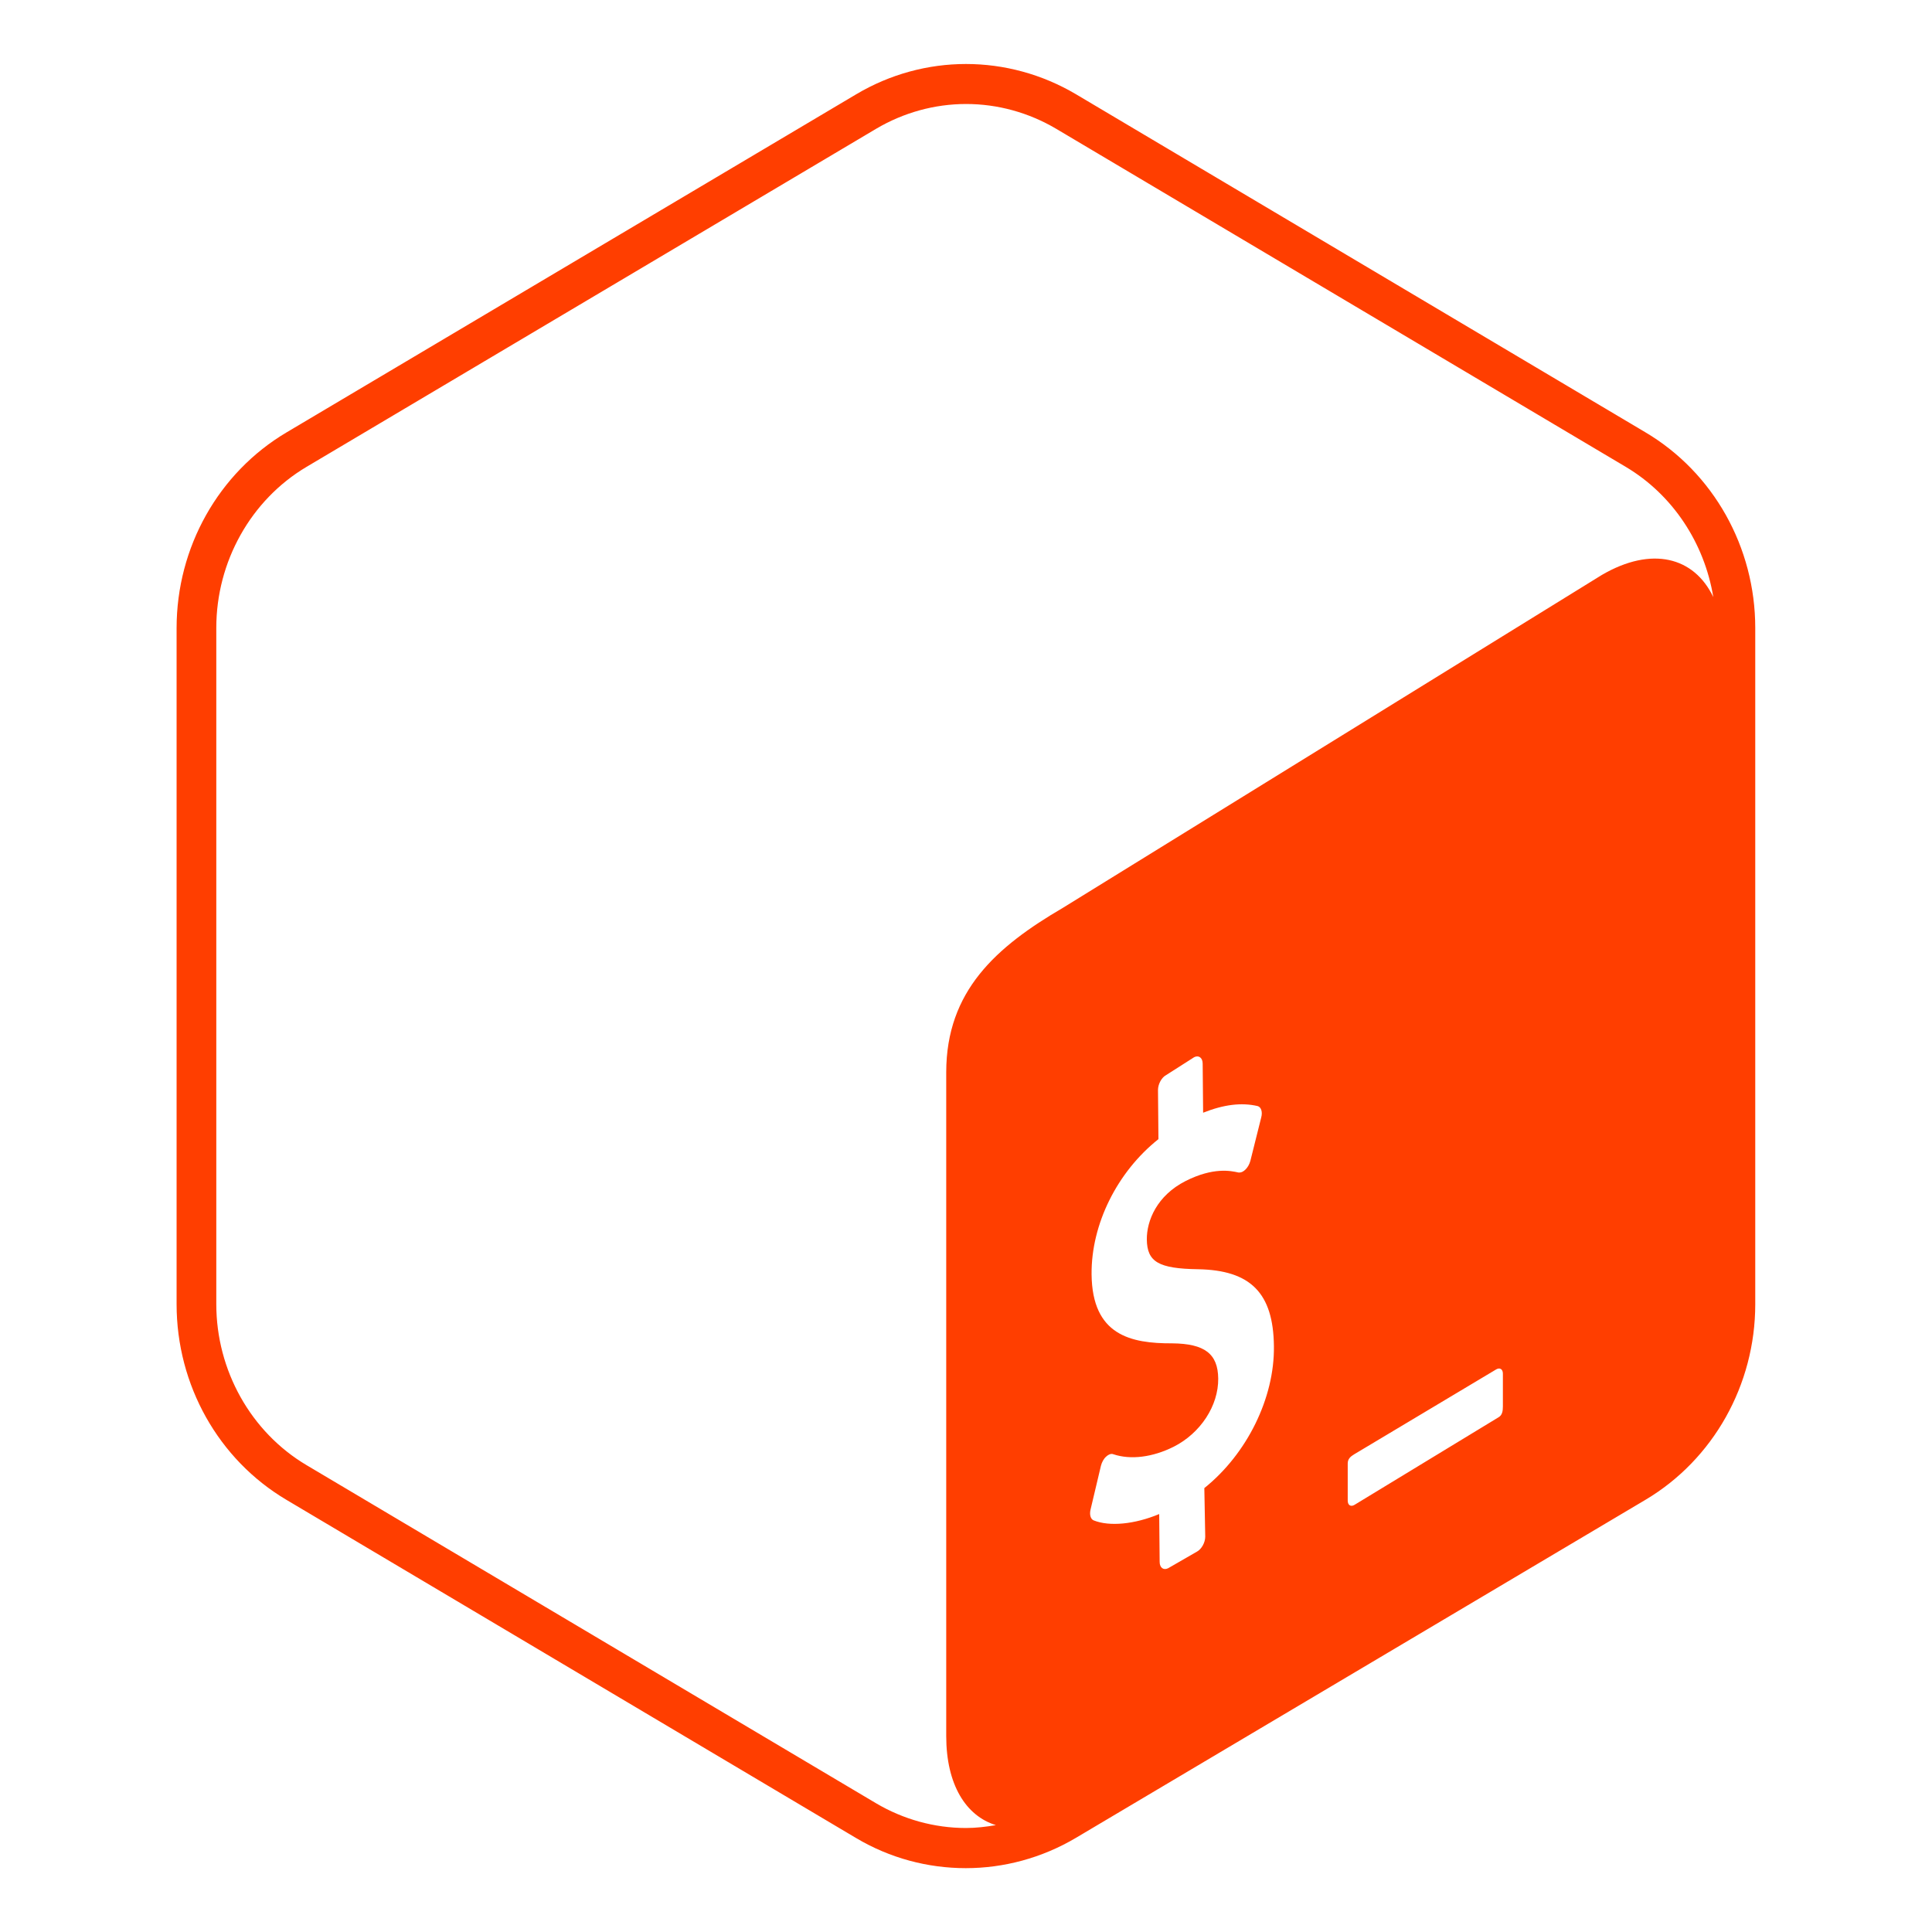
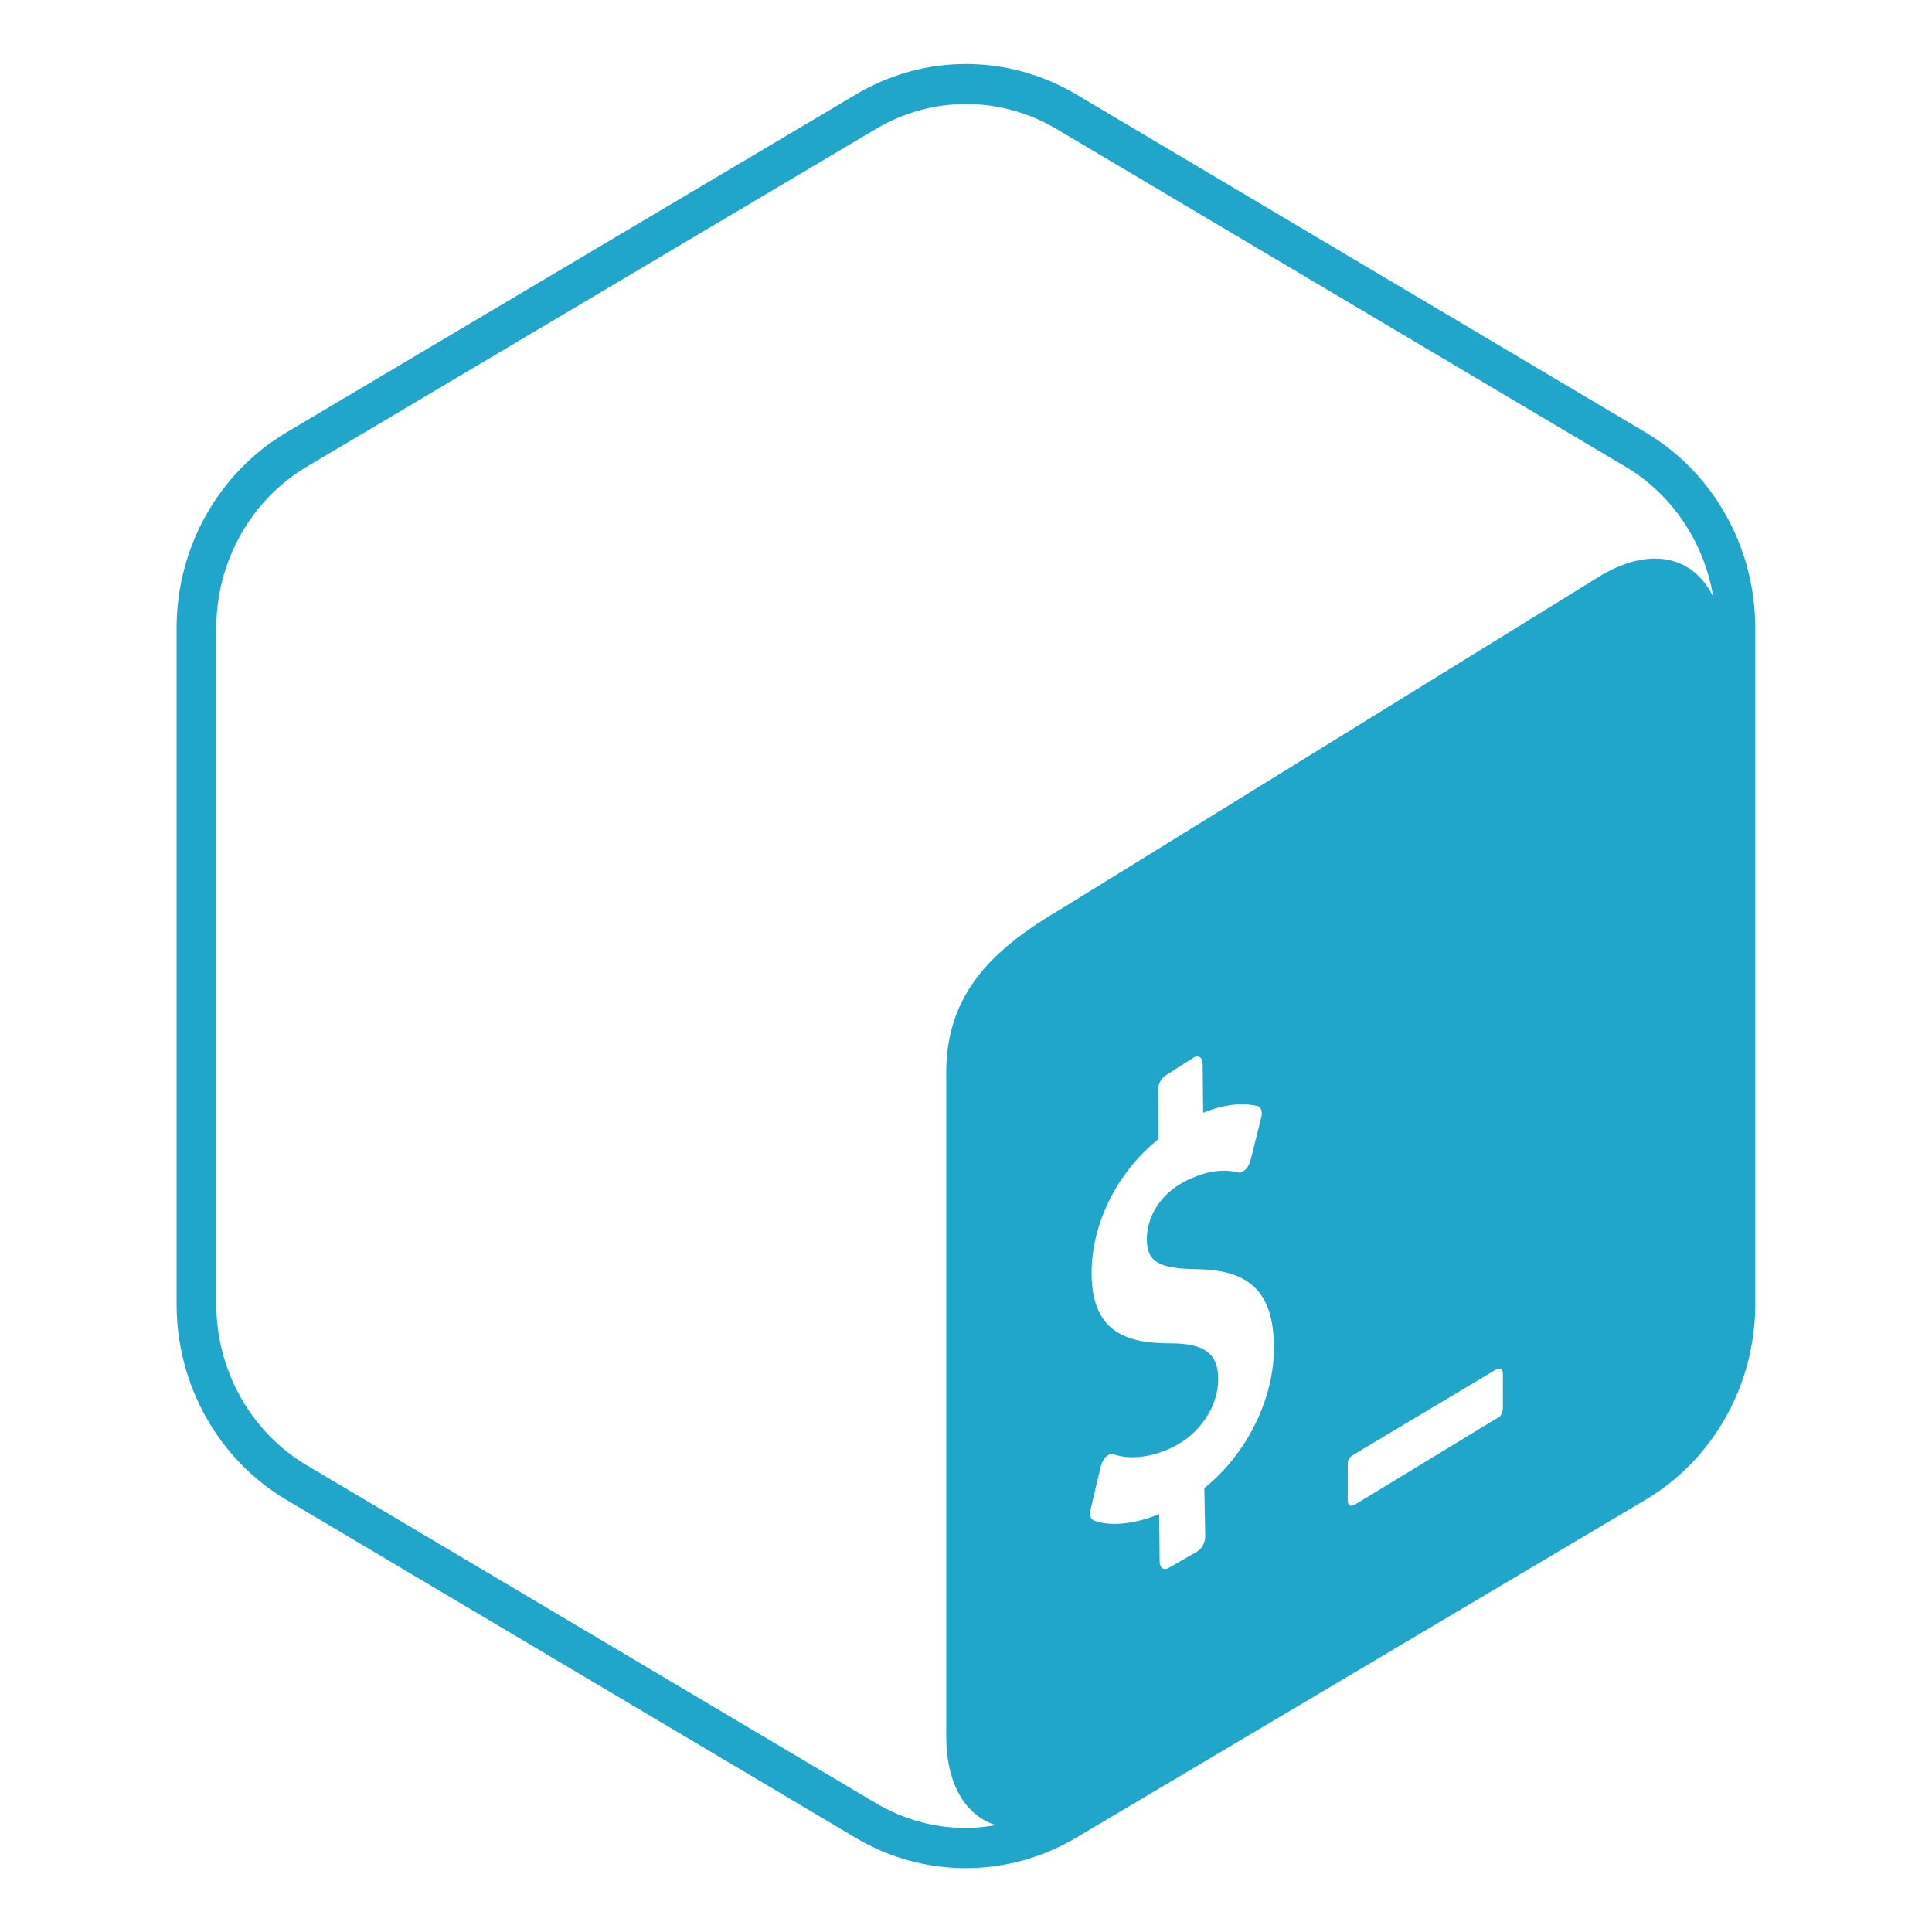
<svg xmlns="http://www.w3.org/2000/svg" viewBox="0 0 128 128">
  <path fill="none" d="M-143.76 4.24h119.53v119.53h-119.53z" />
-   <path fill="#ff3e00" d="M109.01 28.64L71.28 6.24c-2.25-1.33-4.77-2-7.28-2s-5.03.67-7.28 2.01l-37.74 22.4c-4.5 2.67-7.28 7.61-7.28 12.96v44.8c0 5.35 2.77 10.29 7.28 12.96l37.73 22.4c2.25 1.34 4.76 2 7.28 2 2.51 0 5.03-.67 7.28-2l37.74-22.4c4.5-2.67 7.28-7.62 7.28-12.96V41.6c0-5.34-2.77-10.29-7.28-12.96zM79.79 98.59l.06 3.22c0 .39-.25.83-.55.99l-1.91 1.1c-.3.15-.56-.03-.56-.42l-.03-3.17c-1.63.68-3.29.84-4.34.42-.2-.08-.29-.37-.21-.71l.69-2.91c.06-.23.18-.46.34-.6.06-.06.12-.1.18-.13.11-.06.22-.07.31-.03 1.14.38 2.59.2 3.99-.5 1.78-.9 2.97-2.72 2.95-4.52-.02-1.64-.9-2.31-3.05-2.33-2.74.01-5.3-.53-5.34-4.57-.03-3.32 1.69-6.78 4.43-8.96l-.03-3.25c0-.4.24-.84.55-1l1.85-1.18c.3-.15.56.04.56.43l.03 3.25c1.36-.54 2.54-.69 3.61-.44.23.06.34.38.24.75l-.72 2.88c-.06.22-.18.44-.33.58a.77.77 0 01-.19.14c-.1.05-.19.06-.28.05-.49-.11-1.65-.36-3.48.56-1.92.97-2.59 2.64-2.58 3.88.02 1.48.77 1.93 3.39 1.97 3.49.06 4.99 1.58 5.03 5.09.05 3.44-1.79 7.15-4.61 9.41zm19.78-5.41c0 .3-.04.58-.29.72l-9.54 5.8c-.25.15-.45.02-.45-.28v-2.46c0-.3.18-.46.43-.61l9.4-5.62c.25-.15.45-.02.45.28v2.17zm6.56-55.09l-35.7 22.05c-4.45 2.6-7.73 5.52-7.74 10.89v43.99c0 3.21 1.3 5.29 3.29 5.9-.65.11-1.32.19-1.98.19-2.09 0-4.15-.57-5.96-1.64l-37.73-22.4c-3.69-2.19-5.98-6.28-5.98-10.67V41.6c0-4.39 2.29-8.48 5.98-10.67l37.74-22.4c1.81-1.07 3.87-1.64 5.96-1.64s4.15.57 5.96 1.64l37.74 22.4c3.11 1.85 5.21 5.04 5.8 8.63-1.27-2.67-4.09-3.39-7.38-1.47z" />
+   <path fill="#1fa6ca" d="M109.01 28.64L71.28 6.24c-2.25-1.33-4.77-2-7.28-2s-5.03.67-7.28 2.01l-37.74 22.4c-4.5 2.67-7.28 7.61-7.28 12.96v44.8c0 5.35 2.77 10.29 7.28 12.96l37.73 22.4c2.25 1.34 4.76 2 7.28 2 2.51 0 5.03-.67 7.28-2l37.74-22.4c4.5-2.67 7.28-7.62 7.28-12.96V41.6c0-5.34-2.77-10.29-7.28-12.96zM79.79 98.59l.06 3.22c0 .39-.25.83-.55.99l-1.91 1.1c-.3.15-.56-.03-.56-.42l-.03-3.17c-1.63.68-3.29.84-4.34.42-.2-.08-.29-.37-.21-.71l.69-2.91c.06-.23.18-.46.34-.6.06-.06.12-.1.18-.13.11-.06.22-.07.31-.03 1.14.38 2.59.2 3.99-.5 1.78-.9 2.97-2.72 2.95-4.52-.02-1.64-.9-2.31-3.05-2.33-2.74.01-5.3-.53-5.34-4.57-.03-3.32 1.69-6.78 4.43-8.96l-.03-3.25c0-.4.24-.84.55-1l1.85-1.18c.3-.15.56.04.56.43l.03 3.25c1.36-.54 2.54-.69 3.61-.44.23.06.34.38.24.75l-.72 2.88c-.06.22-.18.44-.33.58a.77.77 0 01-.19.14c-.1.05-.19.06-.28.05-.49-.11-1.65-.36-3.48.56-1.92.97-2.59 2.64-2.58 3.88.02 1.48.77 1.93 3.39 1.97 3.49.06 4.99 1.58 5.03 5.09.05 3.44-1.79 7.15-4.61 9.41zm19.78-5.41c0 .3-.04.58-.29.72l-9.54 5.8c-.25.15-.45.02-.45-.28v-2.46c0-.3.18-.46.43-.61l9.4-5.62c.25-.15.45-.02.45.28v2.17zm6.56-55.09l-35.7 22.05c-4.45 2.6-7.73 5.52-7.74 10.89v43.99c0 3.21 1.3 5.29 3.29 5.9-.65.11-1.32.19-1.98.19-2.09 0-4.15-.57-5.96-1.64l-37.73-22.4c-3.69-2.19-5.98-6.28-5.98-10.67V41.6c0-4.39 2.29-8.48 5.98-10.67l37.74-22.4c1.81-1.07 3.87-1.64 5.96-1.64s4.15.57 5.96 1.64l37.74 22.4c3.11 1.85 5.21 5.04 5.8 8.63-1.27-2.67-4.09-3.39-7.38-1.47z" />
</svg>
